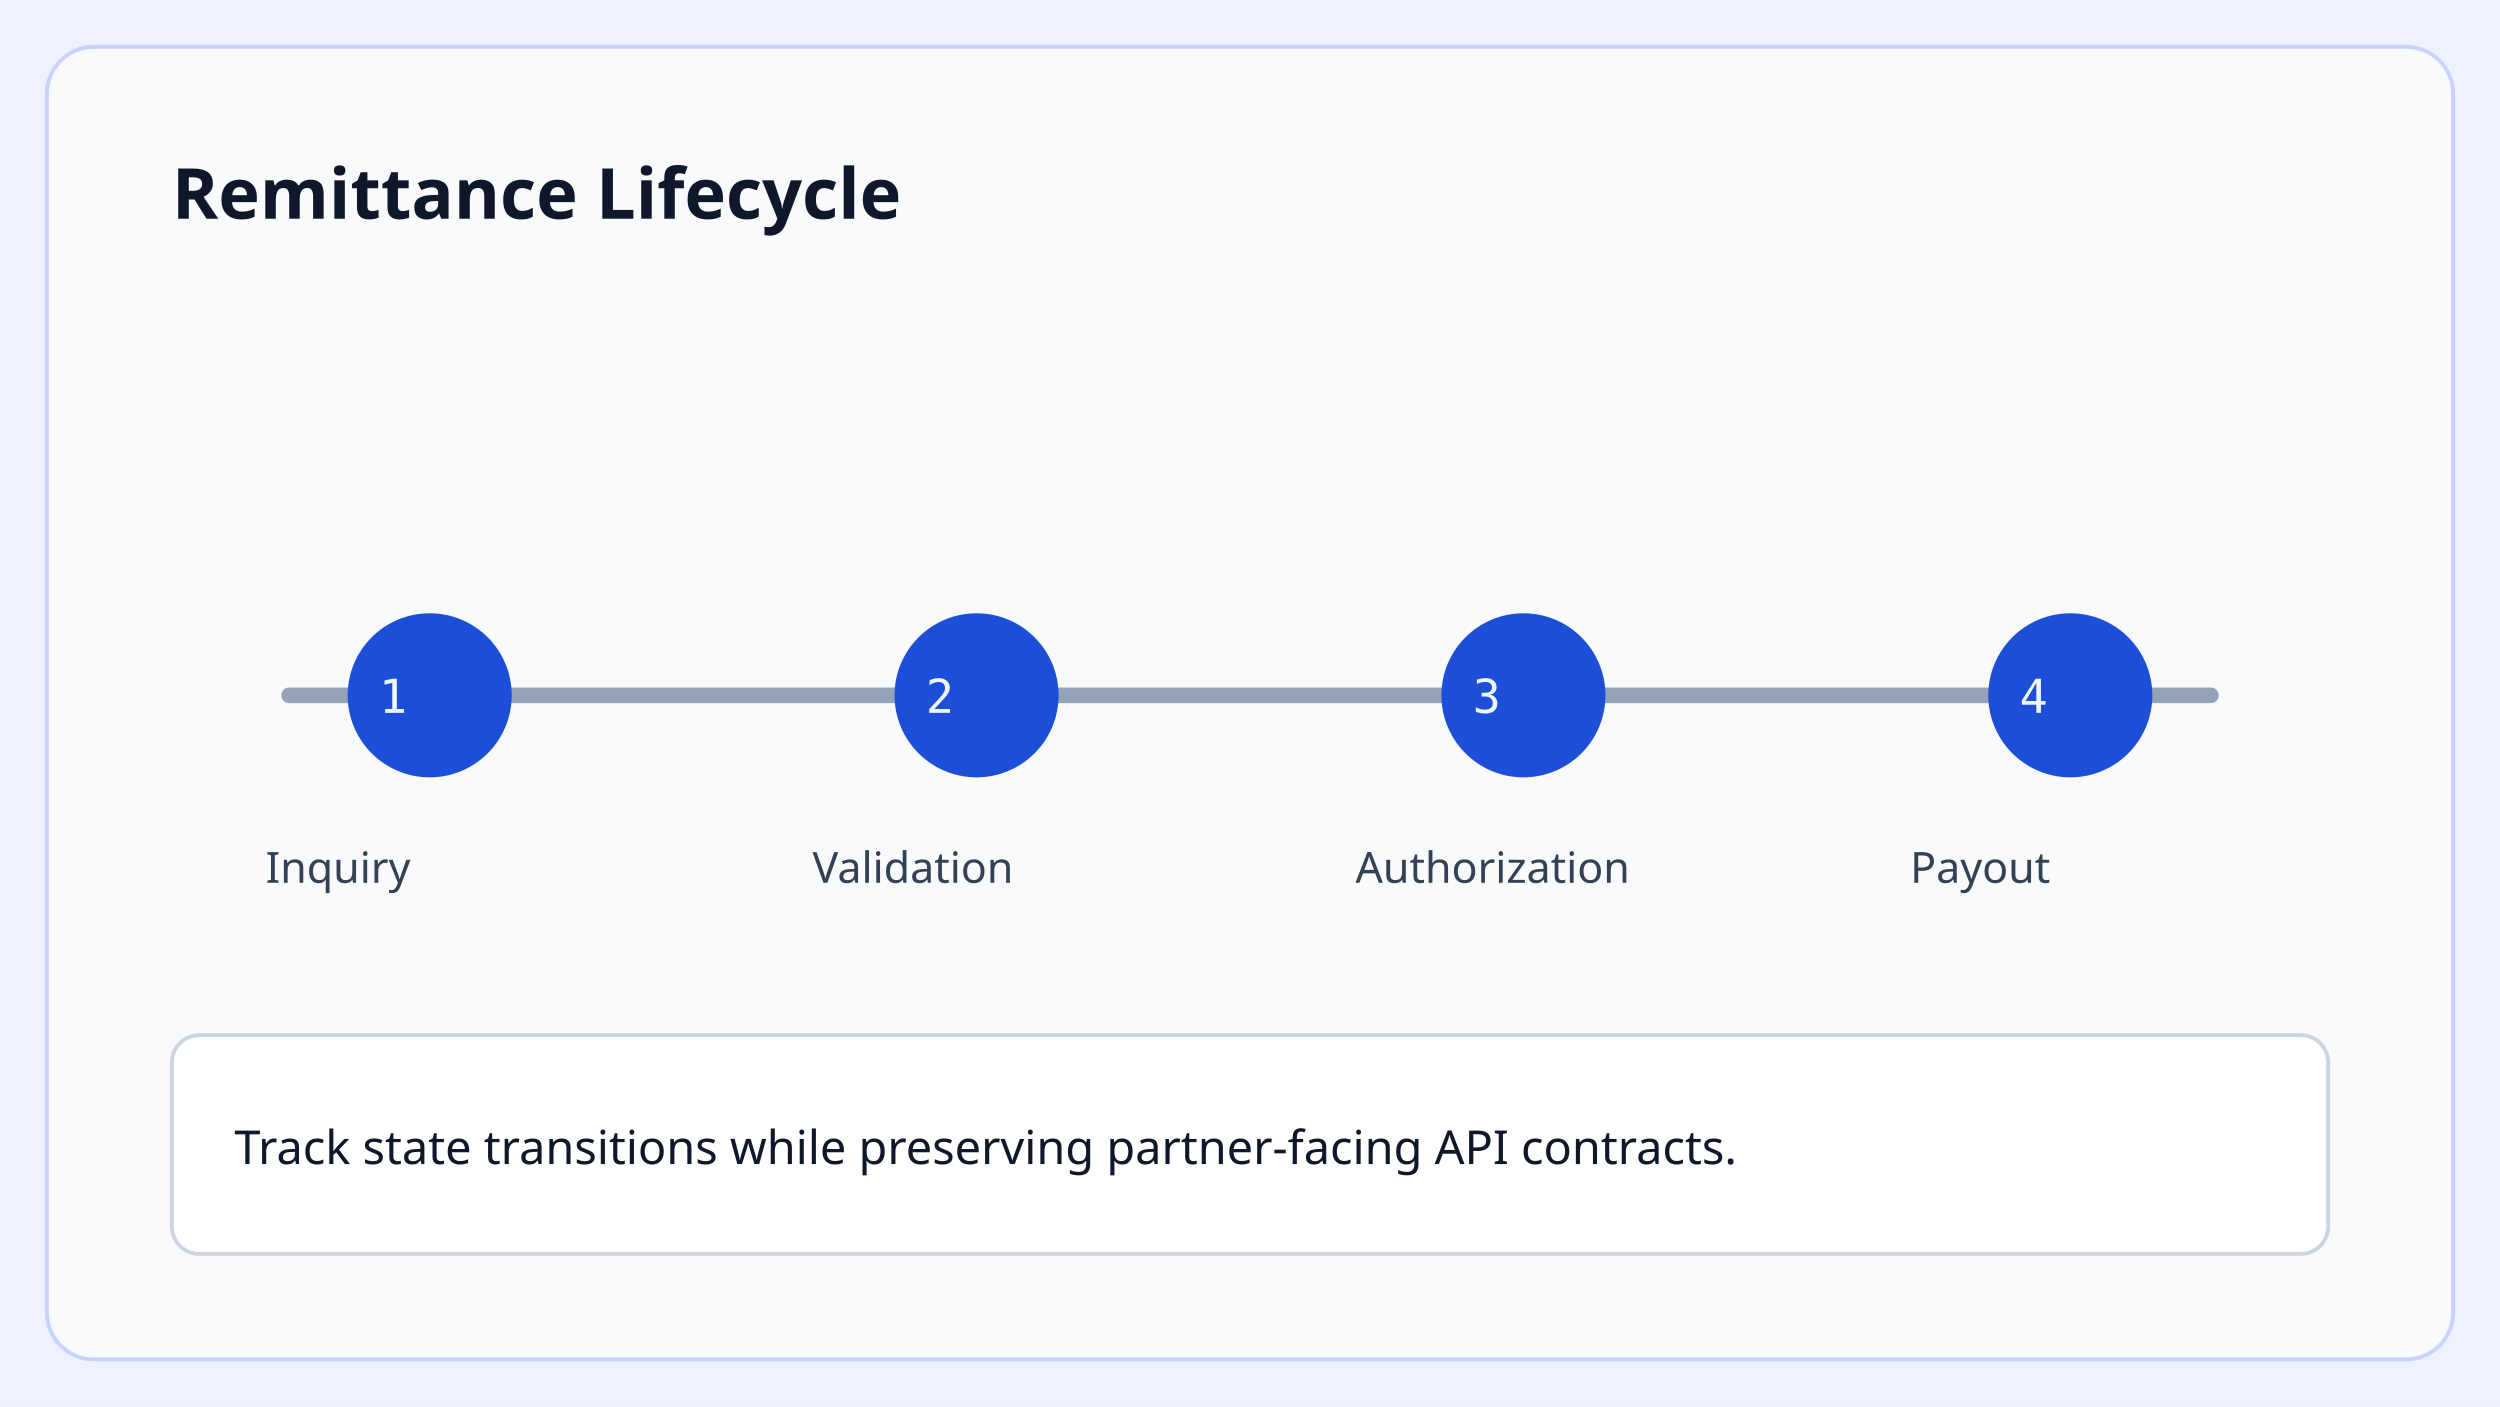
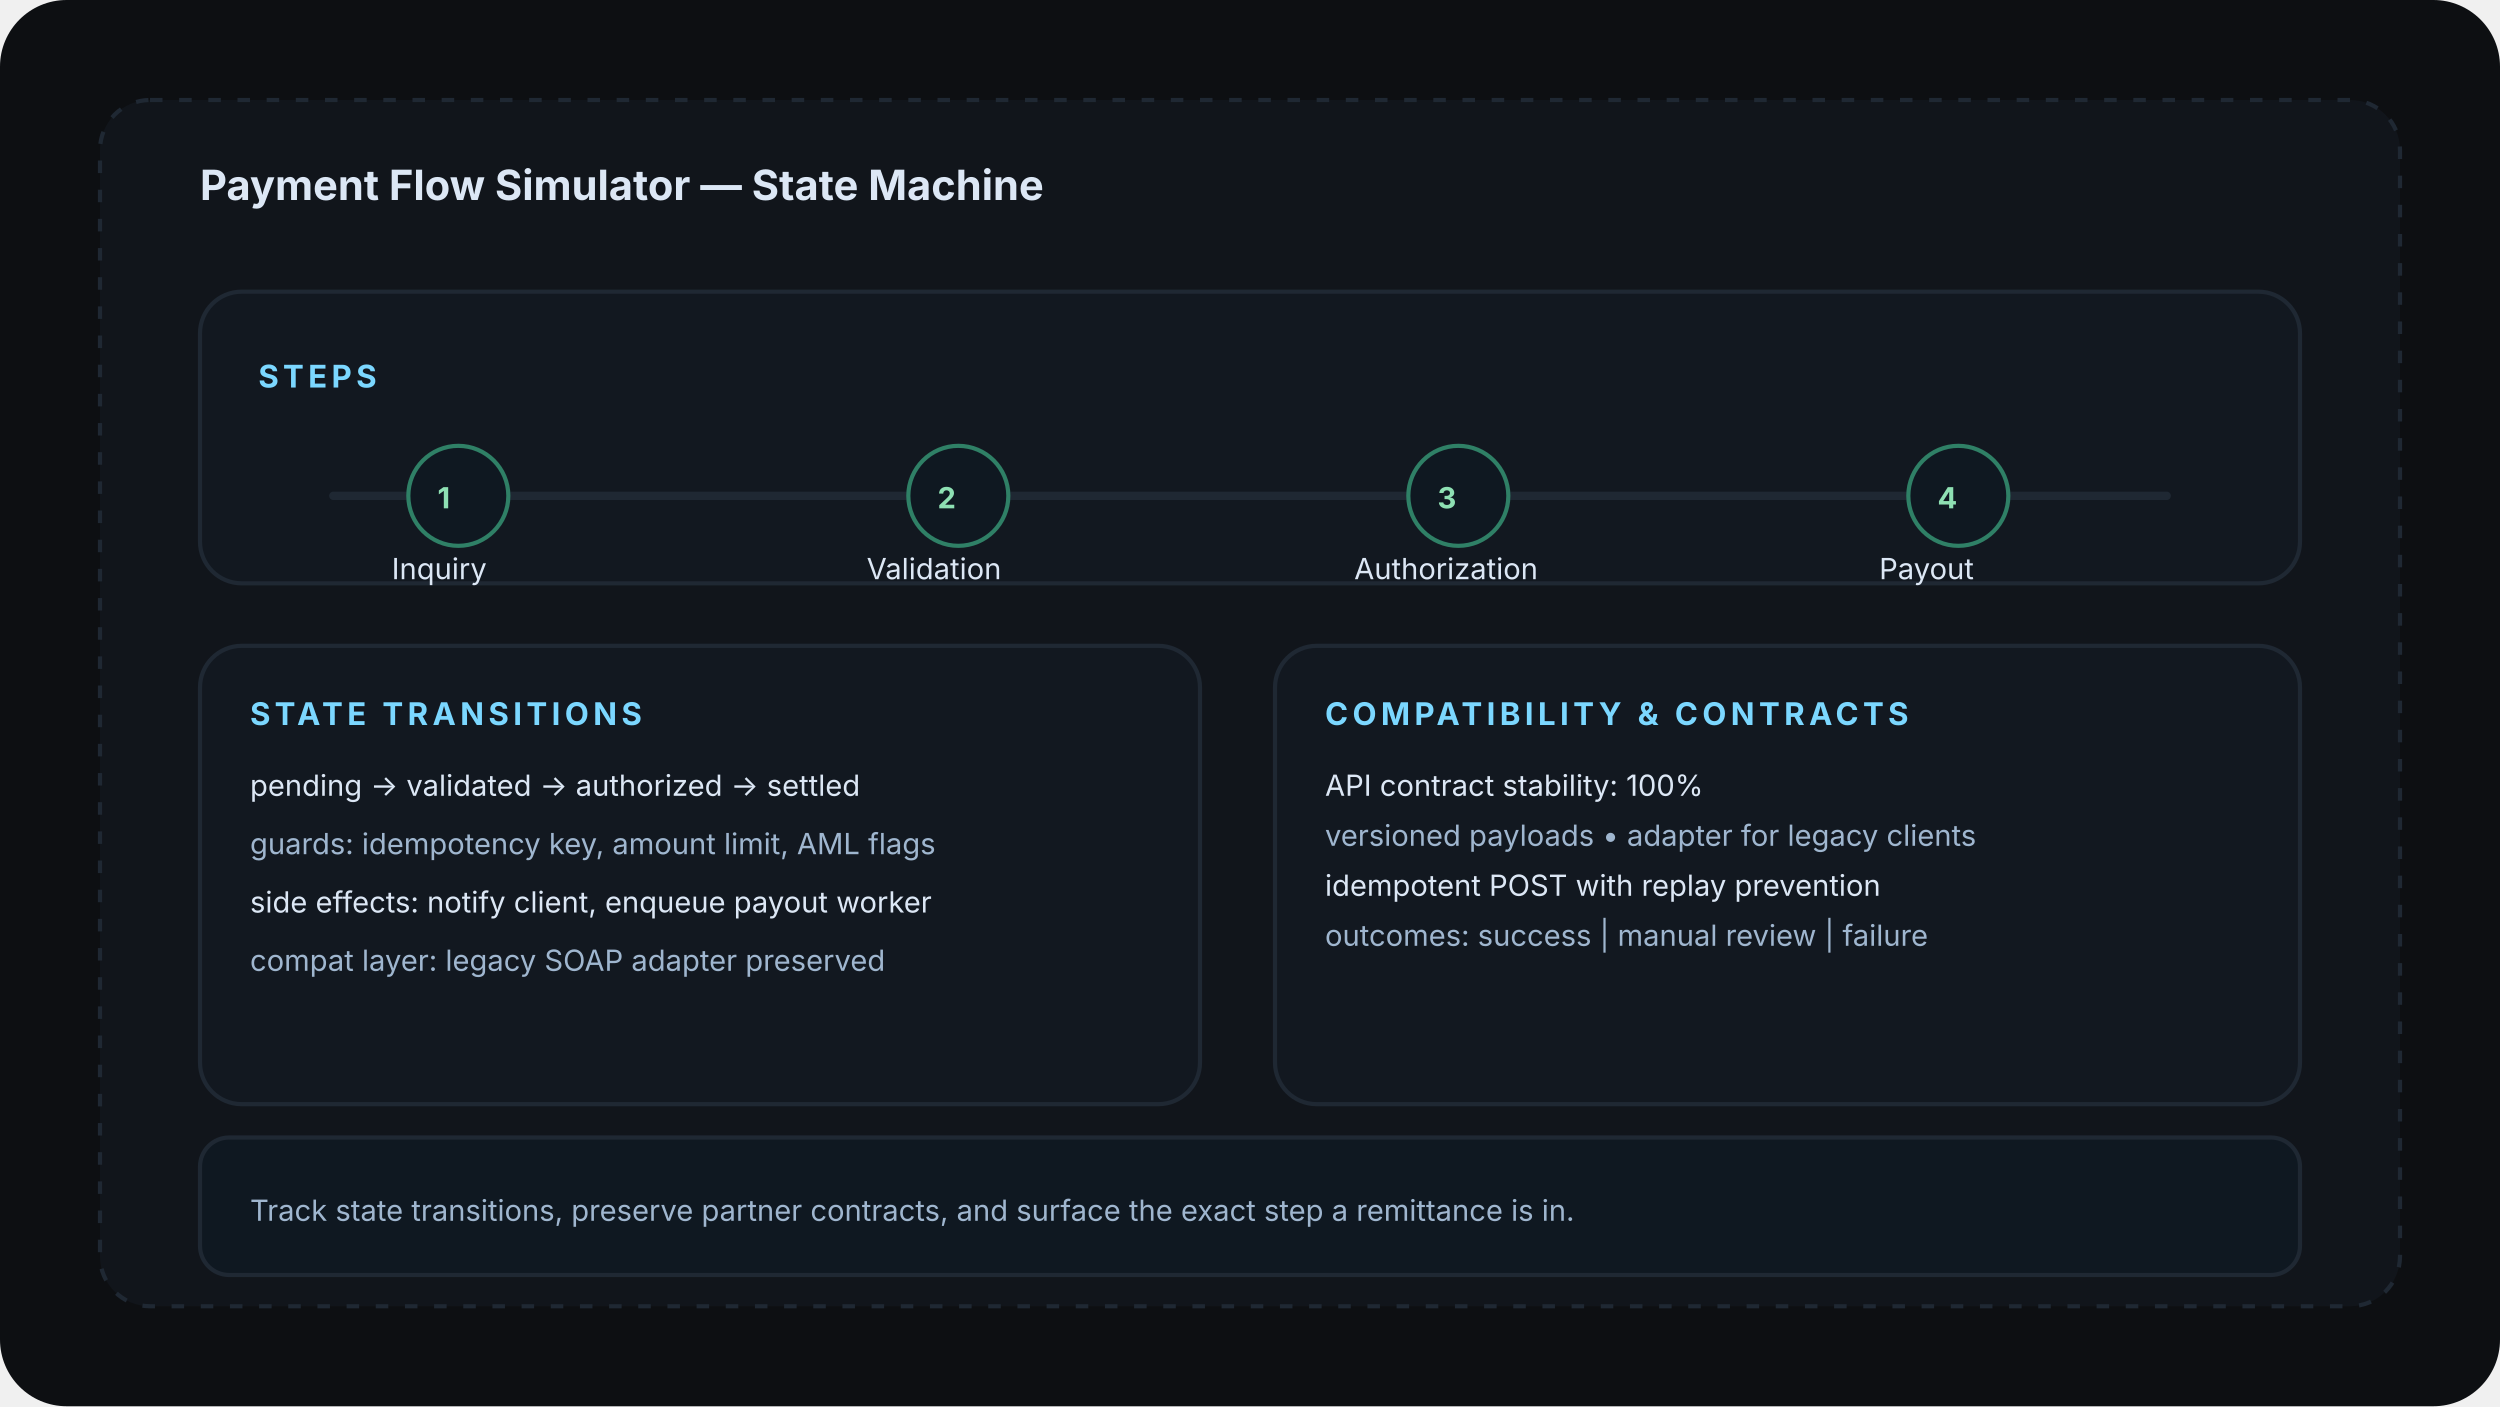
- <svg xmlns="http://www.w3.org/2000/svg" width="1280" height="720" viewBox="0 0 1280 720" fill="none">
-   <rect width="1280" height="720" fill="#EEF2FF" />
-   <rect x="24" y="24" width="1232" height="672" rx="24" fill="#F8FAFC" stroke="#C7D2FE" stroke-width="2" />
-   <text x="88" y="112" fill="#0F172A" font-size="36" font-family="sans-serif" font-weight="700">Remittance Lifecycle</text>
-   <line x1="148" y1="356" x2="1132" y2="356" stroke="#94A3B8" stroke-width="8" stroke-linecap="round" />
-   <circle cx="220" cy="356" r="42" fill="#1D4ED8" />
-   <circle cx="500" cy="356" r="42" fill="#1D4ED8" />
-   <circle cx="780" cy="356" r="42" fill="#1D4ED8" />
-   <circle cx="1060" cy="356" r="42" fill="#1D4ED8" />
-   <text x="194" y="365" fill="#EFF6FF" font-size="24" font-family="monospace">1</text>
-   <text x="474" y="365" fill="#EFF6FF" font-size="24" font-family="monospace">2</text>
-   <text x="754" y="365" fill="#EFF6FF" font-size="24" font-family="monospace">3</text>
-   <text x="1034" y="365" fill="#EFF6FF" font-size="24" font-family="monospace">4</text>
-   <text x="136" y="452" fill="#334155" font-size="22" font-family="sans-serif">Inquiry</text>
-   <text x="416" y="452" fill="#334155" font-size="22" font-family="sans-serif">Validation</text>
-   <text x="694" y="452" fill="#334155" font-size="22" font-family="sans-serif">Authorization</text>
-   <text x="978" y="452" fill="#334155" font-size="22" font-family="sans-serif">Payout</text>
-   <rect x="88" y="530" width="1104" height="112" rx="14" fill="#FFFFFF" stroke="#CBD5E1" stroke-width="2" />
-   <text x="120" y="596" fill="#0F172A" font-size="24" font-family="sans-serif">Track state transitions while preserving partner-facing API contracts.</text>
+ <svg xmlns="http://www.w3.org/2000/svg" width="1200" height="675" viewBox="0 0 1200 675" fill="none">
+   <rect width="1200" height="675" rx="32" fill="#0D0F12" />
+   <rect x="48" y="48" width="1104" height="579" rx="24" fill="#11151B" stroke="#1F2833" stroke-width="2" stroke-dasharray="6 8" />
+   <text x="96" y="96" fill="#DCE7F5" font-family="'Segoe UI','Inter',Arial" font-size="20" font-weight="700">Payment Flow Simulator — State Machine</text>
+   <rect x="96" y="140" width="1008" height="140" rx="20" fill="#121820" stroke="#1F2833" stroke-width="2" />
+   <text x="124" y="186" fill="#7BD7FF" font-family="'Segoe UI','Inter',Arial" font-size="15" font-weight="700" letter-spacing="0.14em">STEPS</text>
+   <line x1="160" y1="238" x2="1040" y2="238" stroke="#1F2833" stroke-width="4" stroke-linecap="round" />
+   <g fill="#8EE0B3" font-family="'Segoe UI','Inter',Arial" font-size="14" font-weight="700">
+     <circle cx="220" cy="238" r="24" fill="#0F1821" stroke="#2F8066" stroke-width="2" />
+     <text x="210" y="244">1</text>
+     <circle cx="460" cy="238" r="24" fill="#0F1821" stroke="#2F8066" stroke-width="2" />
+     <text x="450" y="244">2</text>
+     <circle cx="700" cy="238" r="24" fill="#0F1821" stroke="#2F8066" stroke-width="2" />
+     <text x="690" y="244">3</text>
+     <circle cx="940" cy="238" r="24" fill="#0F1821" stroke="#2F8066" stroke-width="2" />
+     <text x="930" y="244">4</text>
+   </g>
+   <g font-family="'Segoe UI','Inter',Arial" font-size="14" fill="#DCE7F5">
+     <text x="188" y="278">Inquiry</text>
+     <text x="416" y="278">Validation</text>
+     <text x="650" y="278">Authorization</text>
+     <text x="902" y="278">Payout</text>
+   </g>
+   <rect x="96" y="310" width="480" height="220" rx="20" fill="#121820" stroke="#1F2833" stroke-width="2" />
+   <text x="120" y="348" fill="#7BD7FF" font-family="'Segoe UI','Inter',Arial" font-size="15" font-weight="700" letter-spacing="0.14em">STATE TRANSITIONS</text>
+   <g font-family="'Segoe UI','Inter',Arial" font-size="14" fill="#DCE7F5">
+     <text x="120" y="382">pending → validated → authorized → settled</text>
+     <text x="120" y="410" fill="#9FB6CF">guards: idempotency key, amount limit, AML flags</text>
+     <text x="120" y="438">side effects: notify client, enqueue payout worker</text>
+     <text x="120" y="466" fill="#9FB6CF">compat layer: legacy SOAP adapter preserved</text>
+   </g>
+   <rect x="612" y="310" width="492" height="220" rx="20" fill="#121820" stroke="#1F2833" stroke-width="2" />
+   <text x="636" y="348" fill="#7BD7FF" font-family="'Segoe UI','Inter',Arial" font-size="15" font-weight="700" letter-spacing="0.14em">COMPATIBILITY &amp; CONTRACTS</text>
+   <g font-family="'Segoe UI','Inter',Arial" font-size="14" fill="#DCE7F5">
+     <text x="636" y="382">API contract stability: 100%</text>
+     <text x="636" y="406" fill="#9FB6CF">versioned payloads • adapter for legacy clients</text>
+     <text x="636" y="430">idempotent POST with replay prevention</text>
+     <text x="636" y="454" fill="#9FB6CF">outcomes: success | manual review | failure</text>
+   </g>
+   <rect x="96" y="546" width="1008" height="66" rx="14" fill="#0F1821" stroke="#1F2833" stroke-width="2" />
+   <text x="120" y="586" fill="#9FB6CF" font-family="'Segoe UI','Inter',Arial" font-size="14">Track state transitions, preserve partner contracts, and surface the exact step a remittance is in.</text>
</svg>
